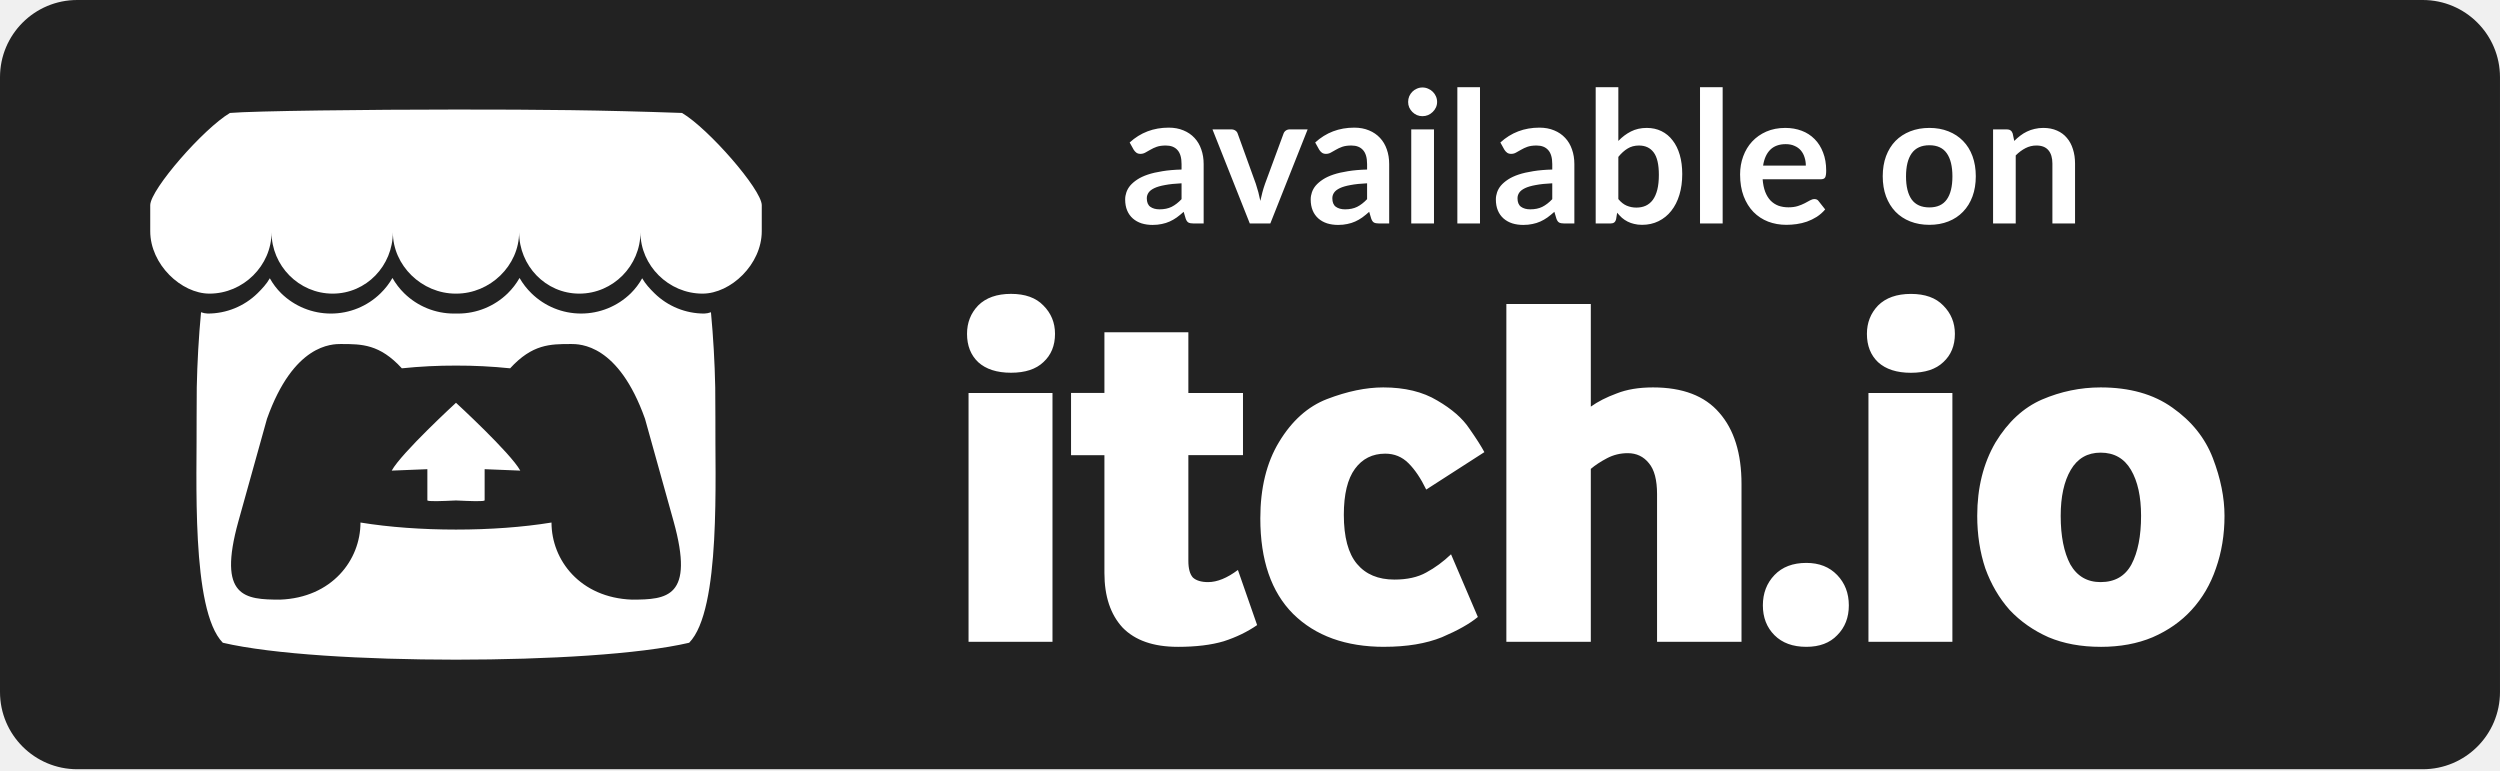
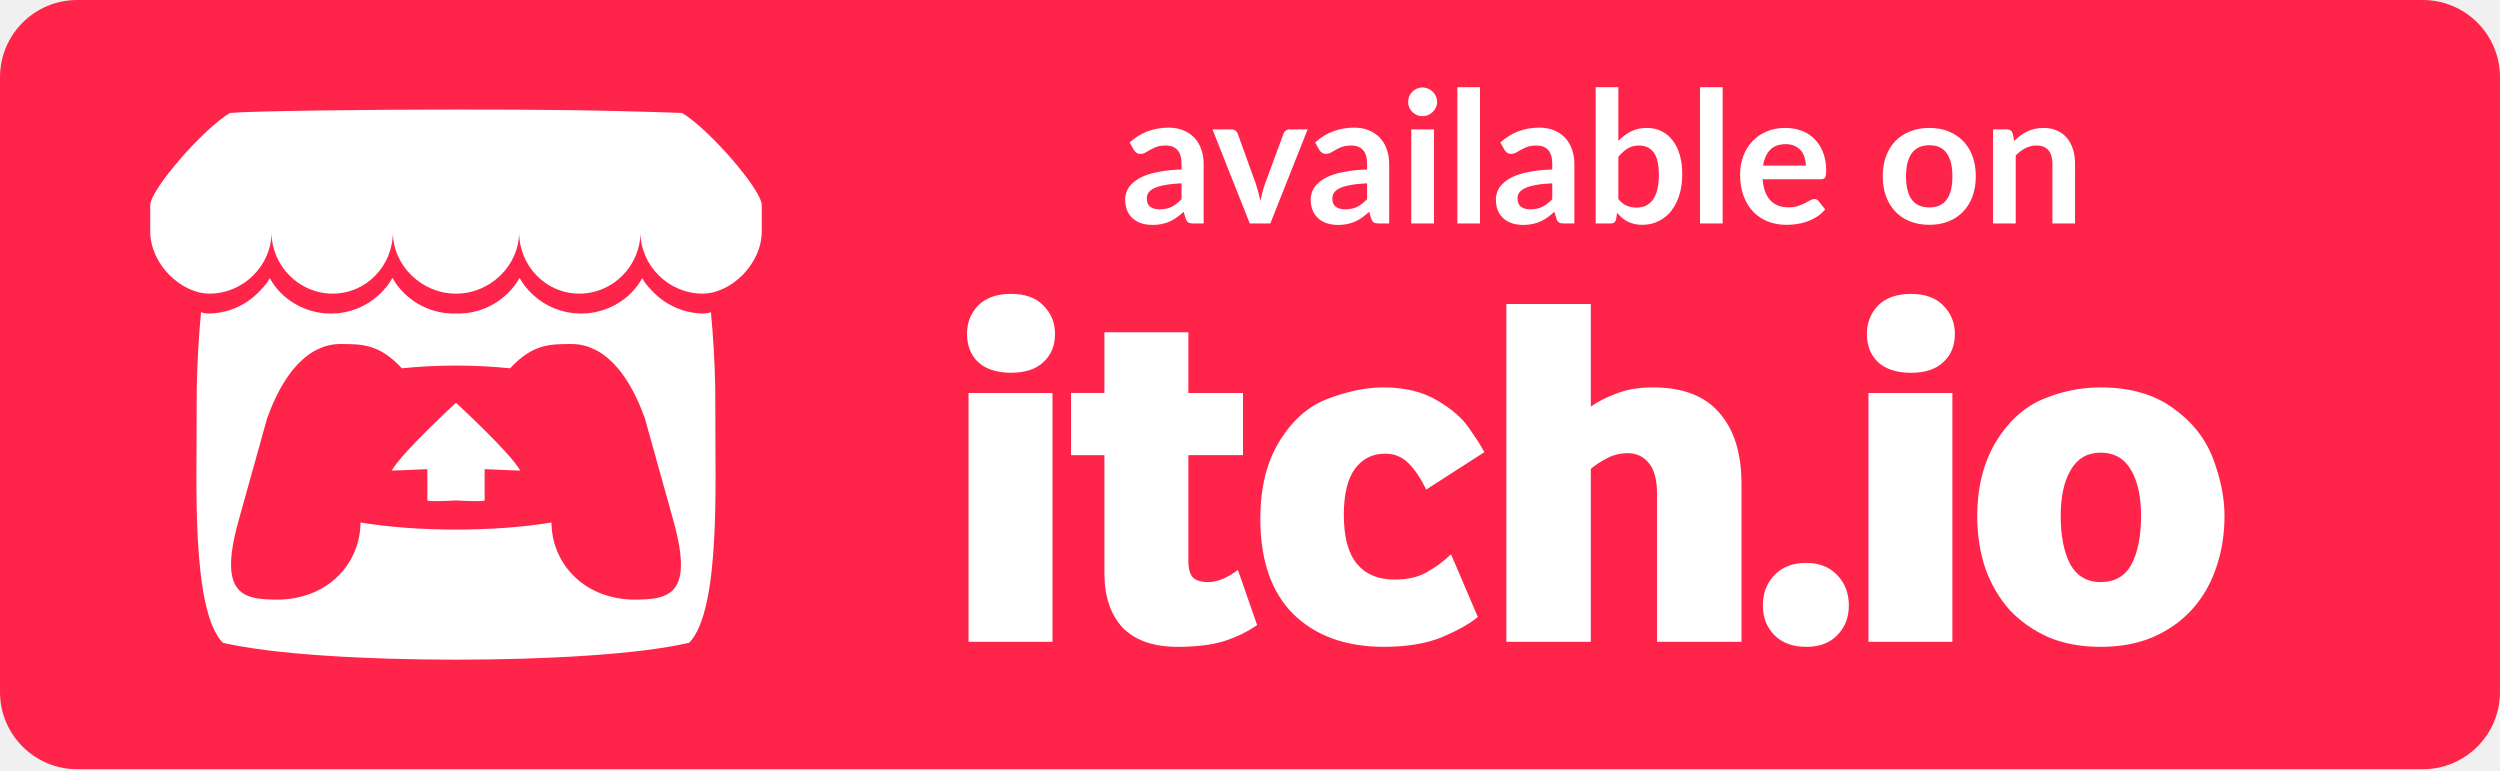
<svg xmlns="http://www.w3.org/2000/svg" width="740" height="228" fill="none">
-   <path d="M717.137 0H22.858C10.234 0 0 10.234 0 22.858v181.976c0 12.624 10.234 22.858 22.858 22.858h694.279c12.624 0 22.858-10.234 22.858-22.858V22.858C739.995 10.234 729.761 0 717.137 0z" fill="#222" />
-   <path d="M68.069 33.433c-7.9 4.687-23.452 22.556-23.6 27.243v7.76c0 9.834 9.192 18.477 17.537 18.477 10.02 0 18.369-8.307 18.369-18.164 0 9.857 8.065 18.164 18.088 18.164 10.02 0 17.825-8.307 17.825-18.164 0 9.857 8.575 18.164 18.595 18.164h.181c10.023 0 18.595-8.307 18.595-18.164 0 9.857 7.809 18.164 17.828 18.164 10.023 0 18.085-8.307 18.085-18.164 0 9.857 8.353 18.164 18.372 18.164 8.345 0 17.537-8.643 17.537-18.481v-7.756c-.147-4.687-15.704-22.556-23.599-27.243-24.54-.861-41.552-1.013-66.909-1.009-25.352 0-59.924.397-66.908 1.01h.004zm48.094 48.847a20.681 20.681 0 0 1-3.526 4.543 20.955 20.955 0 0 1-14.688 5.99 21.014 21.014 0 0 1-14.713-5.994 19.644 19.644 0 0 1-3.368-4.452l-.003.003c-.953 1.675-2.283 3.11-3.655 4.456a21.025 21.025 0 0 1-14.718 5.987 6.346 6.346 0 0 1-1.984-.39 304.61 304.61 0 0 0-1.266 22.255v.033l-.045 8.803c.15 17.601-1.743 57.048 7.759 66.742 14.729 3.432 41.828 4.997 69.014 5.008h.007c27.186-.011 54.289-1.576 69.014-5.008 9.505-9.694 7.608-49.141 7.763-66.746l-.046-8.799v-.037c-.15-7.43-.572-14.852-1.266-22.25a6.334 6.334 0 0 1-1.984.39 21.025 21.025 0 0 1-14.717-5.991c-1.372-1.346-2.703-2.778-3.655-4.453h-.004a19.634 19.634 0 0 1-3.367 4.445 21.011 21.011 0 0 1-14.714 5.994 20.958 20.958 0 0 1-14.687-5.99 20.681 20.681 0 0 1-3.526-4.543 20.658 20.658 0 0 1-3.493 4.543 21.014 21.014 0 0 1-14.717 5.994 15.857 15.857 0 0 1-.597-.015h-.008c-.196 0-.396.015-.597.015a21.014 21.014 0 0 1-14.717-5.994 20.643 20.643 0 0 1-3.496-4.54zm-15.114 19.54v.011h.011c5.983.011 11.301 0 17.888 7.189 5.324-.55 10.673-.819 16.025-.805a152.6 152.6 0 0 1 16.025.805c6.592-7.189 11.906-7.181 17.893-7.189h.011v-.008c2.827 0 14.135 0 22.019 22.137l8.466 30.368c6.274 22.59-2.01 23.142-12.34 23.165-15.322-.571-23.803-11.698-23.803-22.825-8.481 1.391-18.376 2.087-28.271 2.087-9.894 0-19.789-.696-28.27-2.087 0 11.127-8.481 22.254-23.803 22.825-10.33-.023-18.61-.575-12.337-23.169l8.466-30.364c7.884-22.137 19.193-22.137 22.02-22.137v-.003zm33.924 17.4c-.015.019-16.131 14.816-19.026 20.081l10.553-.423v9.203c0 .431 4.233.253 8.473.056 4.241.197 8.478.375 8.478-.056v-9.203l10.552.423c-2.899-5.261-19.026-20.077-19.026-20.077l-.004-.004zm151.717 70.745v-73.643h24.846v73.643H286.69zm12.574-79.634c-4.192 0-7.436-1.047-9.732-3.141-2.195-2.096-3.292-4.89-3.292-8.383 0-3.293 1.097-6.087 3.292-8.383 2.296-2.292 5.538-3.439 9.729-3.439 4.192 0 7.386 1.147 9.581 3.44 2.295 2.292 3.443 5.087 3.443 8.382 0 3.493-1.147 6.287-3.44 8.383-2.197 2.094-5.39 3.141-9.581 3.141zm49.349 81.131c-7.186 0-12.626-1.896-16.32-5.688-3.59-3.891-5.385-9.279-5.385-16.165v-34.877h-9.88v-18.414h9.88v-17.96h24.846v17.964h16.169v18.406h-16.169v31.286c0 2.296.448 3.942 1.345 4.94.998.9 2.495 1.349 4.491 1.349 2.696 0 5.64-1.198 8.832-3.594l5.688 16.316c-2.892 1.998-6.185 3.595-9.879 4.789-3.692 1.101-8.231 1.652-13.618 1.652v-.004zm61.115 0c-11.377 0-20.358-3.243-26.944-9.729-6.486-6.485-9.729-15.915-9.729-28.289 0-8.983 1.846-16.517 5.537-22.602 3.792-6.289 8.534-10.531 14.226-12.725 5.987-2.296 11.526-3.443 16.619-3.443 6.384 0 11.724 1.297 16.017 3.893 4.291 2.494 7.434 5.238 9.43 8.231 2.099 2.994 3.596 5.338 4.49 7.034l-17.212 11.078c-1.592-3.294-3.338-5.889-5.238-7.786-1.895-1.895-4.188-2.842-6.879-2.842-3.794 0-6.788 1.496-8.98 4.49-2.195 2.993-3.292 7.534-3.292 13.621 0 6.586 1.298 11.427 3.893 14.521 2.59 3.094 6.282 4.641 11.074 4.641 3.795 0 6.938-.699 9.43-2.097 2.595-1.401 5.04-3.198 7.336-5.39l7.937 18.557c-2.396 1.993-5.94 3.99-10.632 5.991-4.689 1.892-10.377 2.838-17.064 2.838l-.019.008zm36.154-1.497v-99.99h24.998v30.387c2.094-1.497 4.639-2.794 7.635-3.893 2.993-1.197 6.585-1.795 10.775-1.795 8.781 0 15.317 2.494 19.608 7.483 4.392 4.994 6.588 12.031 6.588 21.112v46.704h-24.998v-43.714c0-4.188-.798-7.231-2.392-9.131-1.593-1.993-3.688-2.99-6.286-2.99-2.194 0-4.242.5-6.141 1.501-1.893.997-3.489 2.047-4.789 3.148v51.193h-24.998v-.015zm88.796 1.497c-3.991 0-7.135-1.147-9.43-3.44-2.293-2.295-3.439-5.239-3.439-8.832 0-3.593 1.146-6.587 3.439-8.98 2.295-2.394 5.439-3.591 9.43-3.591 3.792 0 6.836 1.197 9.131 3.591 2.298 2.393 3.447 5.387 3.447 8.98 0 3.593-1.146 6.536-3.439 8.829-2.192 2.295-5.236 3.443-9.132 3.443h-.007zm18.383-1.497v-73.643h24.847v73.643h-24.847zm12.567-79.619c-4.19 0-7.433-1.048-9.728-3.144-2.195-2.094-3.292-4.887-3.292-8.38 0-3.293 1.096-6.087 3.288-8.382 2.298-2.296 5.542-3.444 9.732-3.444 4.193 0 7.387 1.147 9.581 3.44 2.293 2.298 3.439 5.093 3.439 8.386 0 3.493-1.146 6.286-3.439 8.38-2.194 2.096-5.388 3.144-9.581 3.144zm56.156 81.116c-5.788 0-10.928-.948-15.42-2.842-4.49-1.996-8.332-4.691-11.524-8.085-3.092-3.492-5.485-7.583-7.181-12.272-1.6-4.79-2.4-9.98-2.4-15.571 0-8.28 1.796-15.514 5.389-21.702 3.694-6.088 8.285-10.328 13.773-12.722 5.588-2.396 11.376-3.594 17.363-3.594 8.579 0 15.662 1.995 21.248 5.986 5.687 3.992 9.681 8.981 11.981 14.967 2.293 5.99 3.44 11.679 3.44 17.068 0 5.587-.85 10.776-2.548 15.568-1.595 4.687-3.991 8.777-7.188 12.272-3.095 3.394-6.937 6.09-11.528 8.088-4.49 1.898-9.63 2.846-15.42 2.846l.015-.007zm0-19.162c4.19 0 7.234-1.745 9.131-5.235 1.895-3.593 2.842-8.383 2.842-14.37 0-5.689-.997-10.229-2.993-13.621-1.993-3.394-4.986-5.091-8.98-5.091-3.893 0-6.836 1.697-8.829 5.091-1.993 3.392-2.99 7.932-2.99 13.621 0 5.987.949 10.776 2.846 14.366 2.001 3.495 4.994 5.242 8.98 5.242l-.007-.003zM349.74 54.256c-1.936.09-3.564.262-4.885.516-1.321.235-2.379.542-3.176.922-.796.38-1.366.824-1.709 1.33a2.887 2.887 0 0 0-.516 1.656c0 1.176.344 2.017 1.031 2.524.706.507 1.62.76 2.741.76 1.376 0 2.561-.244 3.556-.733 1.013-.507 1.999-1.267 2.958-2.28v-4.695zm-15.361-12.078c3.202-2.93 7.056-4.396 11.562-4.396 1.628 0 3.085.271 4.369.814 1.285.525 2.37 1.266 3.257 2.225.887.941 1.556 2.072 2.008 3.393.471 1.32.706 2.768.706 4.342v17.588h-3.04c-.633 0-1.121-.091-1.465-.272-.344-.199-.615-.588-.814-1.167l-.598-2.008a26.415 26.415 0 0 1-2.062 1.682c-.67.47-1.366.869-2.09 1.194-.724.326-1.502.57-2.334.733-.814.181-1.719.272-2.714.272-1.176 0-2.262-.154-3.257-.462-.995-.325-1.855-.805-2.578-1.438a6.395 6.395 0 0 1-1.683-2.361c-.398-.941-.597-2.036-.597-3.284 0-.706.117-1.403.353-2.09a6.24 6.24 0 0 1 1.139-2.009c.543-.633 1.24-1.23 2.09-1.79.851-.562 1.891-1.05 3.121-1.466 1.249-.417 2.696-.751 4.343-1.005 1.646-.271 3.528-.434 5.645-.488v-1.629c0-1.863-.398-3.238-1.194-4.125-.796-.905-1.945-1.357-3.447-1.357-1.085 0-1.99.127-2.714.38a10.59 10.59 0 0 0-1.873.868c-.542.308-1.04.588-1.492.842a2.86 2.86 0 0 1-1.466.38c-.47 0-.868-.118-1.194-.353a3.234 3.234 0 0 1-.787-.869l-1.194-2.144zm52.685-3.88l-11.047 27.846h-6.079l-11.046-27.847h5.536c.507 0 .923.118 1.249.353.344.235.57.534.678.896l5.374 14.873a39.616 39.616 0 0 1 1.33 5.048c.181-.832.38-1.665.597-2.497.217-.832.48-1.683.787-2.551l5.483-14.873a1.83 1.83 0 0 1 .678-.896c.326-.235.715-.353 1.167-.353h5.293zm17.593 15.958c-1.936.09-3.564.262-4.885.516-1.321.235-2.379.542-3.175.922-.796.38-1.366.824-1.71 1.33a2.887 2.887 0 0 0-.516 1.656c0 1.176.344 2.017 1.032 2.524.705.507 1.619.76 2.741.76 1.375 0 2.56-.244 3.555-.733 1.013-.507 1.999-1.267 2.958-2.28v-4.695zm-15.361-12.078c3.202-2.93 7.056-4.396 11.562-4.396 1.628 0 3.085.271 4.369.814 1.285.525 2.371 1.266 3.257 2.225.887.941 1.556 2.072 2.009 3.393.47 1.32.705 2.768.705 4.342v17.588h-3.039c-.634 0-1.122-.091-1.466-.272-.344-.199-.615-.588-.814-1.167l-.597-2.008a26.61 26.61 0 0 1-2.063 1.682 12.65 12.65 0 0 1-2.09 1.194c-.724.326-1.502.57-2.334.733-.814.181-1.719.272-2.714.272-1.176 0-2.262-.154-3.257-.462-.995-.325-1.854-.805-2.578-1.438a6.395 6.395 0 0 1-1.683-2.361c-.398-.941-.597-2.036-.597-3.284 0-.706.118-1.403.353-2.09a6.225 6.225 0 0 1 1.14-2.009c.543-.633 1.239-1.23 2.09-1.79.85-.562 1.89-1.05 3.121-1.466 1.248-.417 2.696-.751 4.342-1.005 1.647-.271 3.528-.434 5.645-.488v-1.629c0-1.863-.398-3.238-1.194-4.125-.796-.905-1.945-1.357-3.447-1.357-1.085 0-1.99.127-2.714.38-.705.253-1.33.543-1.872.868-.543.308-1.041.588-1.493.842-.434.253-.923.38-1.466.38-.47 0-.868-.118-1.194-.353a3.234 3.234 0 0 1-.787-.869l-1.194-2.144zm35.164-3.88v27.846h-6.731V38.297h6.731zm.923-8.116c0 .58-.118 1.122-.353 1.629-.235.506-.552.95-.95 1.33a4.49 4.49 0 0 1-1.357.922 4.358 4.358 0 0 1-1.683.326 4.28 4.28 0 0 1-1.655-.326 4.602 4.602 0 0 1-1.33-.922 4.602 4.602 0 0 1-.923-1.33 4.092 4.092 0 0 1-.326-1.629c0-.597.109-1.158.326-1.682a4.51 4.51 0 0 1 .923-1.358c.38-.38.823-.678 1.33-.895a3.996 3.996 0 0 1 1.655-.353c.597 0 1.158.118 1.683.353a4.12 4.12 0 0 1 1.357.895c.398.38.715.833.95 1.358a4.07 4.07 0 0 1 .353 1.682zm12.696-4.37v40.331h-6.703v-40.33h6.703zm21.39 28.444c-1.936.09-3.565.262-4.886.516-1.32.235-2.379.542-3.175.922-.796.38-1.366.824-1.71 1.33a2.887 2.887 0 0 0-.516 1.656c0 1.176.344 2.017 1.032 2.524.705.507 1.619.76 2.741.76 1.375 0 2.56-.244 3.555-.733 1.014-.507 2-1.267 2.959-2.28v-4.695zm-15.362-12.078c3.203-2.93 7.057-4.396 11.562-4.396 1.628 0 3.085.271 4.37.814 1.284.525 2.37 1.266 3.256 2.225.887.941 1.557 2.072 2.009 3.393.47 1.32.706 2.768.706 4.342v17.588h-3.04c-.633 0-1.122-.091-1.466-.272-.344-.199-.615-.588-.814-1.167l-.597-2.008a26.422 26.422 0 0 1-2.063 1.682 12.65 12.65 0 0 1-2.09 1.194c-.723.326-1.501.57-2.334.733-.814.181-1.719.272-2.714.272-1.176 0-2.261-.154-3.257-.462-.995-.325-1.854-.805-2.578-1.438a6.395 6.395 0 0 1-1.683-2.361c-.398-.941-.597-2.036-.597-3.284 0-.706.118-1.403.353-2.09a6.225 6.225 0 0 1 1.14-2.009c.543-.633 1.239-1.23 2.09-1.79.85-.562 1.891-1.05 3.121-1.466 1.248-.417 2.696-.751 4.342-1.005 1.647-.271 3.529-.434 5.646-.488v-1.629c0-1.863-.398-3.238-1.195-4.125-.796-.905-1.945-1.357-3.446-1.357-1.086 0-1.991.127-2.714.38a10.59 10.59 0 0 0-1.873.868c-.543.308-1.041.588-1.493.842-.434.253-.923.38-1.465.38-.471 0-.869-.118-1.195-.353a3.25 3.25 0 0 1-.787-.869l-1.194-2.144zm34.92 16.746c.76.923 1.583 1.574 2.47 1.954a7.28 7.28 0 0 0 2.849.57c1.032 0 1.955-.18 2.769-.543.832-.38 1.538-.959 2.117-1.737.579-.796 1.022-1.8 1.33-3.012.307-1.23.461-2.696.461-4.397 0-3.058-.507-5.265-1.52-6.622-1.013-1.375-2.47-2.063-4.37-2.063-1.284 0-2.406.299-3.365.896-.959.579-1.873 1.402-2.741 2.47v12.484zm0-17.207c1.122-1.176 2.361-2.108 3.718-2.795 1.375-.706 2.94-1.059 4.695-1.059 1.611 0 3.058.317 4.343.95a9.109 9.109 0 0 1 3.311 2.741c.923 1.176 1.628 2.606 2.117 4.288.489 1.683.733 3.574.733 5.673 0 2.261-.281 4.315-.842 6.16-.56 1.846-1.366 3.43-2.415 4.75a10.86 10.86 0 0 1-3.745 3.04c-1.466.724-3.094 1.086-4.886 1.086-.868 0-1.655-.09-2.361-.272a8.335 8.335 0 0 1-3.61-1.818 16 16 0 0 1-1.411-1.493l-.299 1.873c-.108.47-.298.805-.569 1.004-.254.199-.607.299-1.059.299h-4.424V25.813h6.704v15.904zm30.879-15.904v40.33h-6.703v-40.33h6.703zm24.619 23.205c0-.869-.126-1.683-.379-2.443a5.672 5.672 0 0 0-1.086-2.035c-.489-.58-1.113-1.032-1.873-1.357-.742-.344-1.61-.516-2.605-.516-1.936 0-3.465.552-4.587 1.655-1.104 1.104-1.809 2.67-2.117 4.696h12.647zm-12.783 4.044c.109 1.43.362 2.669.76 3.718.398 1.031.923 1.89 1.574 2.578a6.425 6.425 0 0 0 2.307 1.52c.905.326 1.9.489 2.986.489 1.085 0 2.017-.127 2.795-.38a12.492 12.492 0 0 0 2.063-.842 34.088 34.088 0 0 0 1.547-.84c.452-.254.887-.38 1.303-.38.561 0 .977.207 1.248.623l1.927 2.443a11.47 11.47 0 0 1-2.497 2.198 14.856 14.856 0 0 1-2.904 1.412c-.995.344-2.017.588-3.067.733a21.665 21.665 0 0 1-3.012.217c-1.936 0-3.737-.317-5.401-.95a12.337 12.337 0 0 1-4.343-2.85c-1.23-1.267-2.198-2.823-2.904-4.668-.705-1.864-1.058-4.017-1.058-6.46 0-1.9.307-3.682.922-5.346.616-1.683 1.493-3.14 2.633-4.37 1.158-1.248 2.56-2.235 4.207-2.958 1.665-.724 3.537-1.086 5.618-1.086 1.755 0 3.374.28 4.858.841a10.51 10.51 0 0 1 3.827 2.47c1.068 1.068 1.9 2.389 2.497 3.963.615 1.556.923 3.338.923 5.346 0 1.014-.109 1.701-.326 2.063-.217.344-.633.516-1.248.516h-17.235zm49.36-15.199c2.063 0 3.936.335 5.619 1.004 1.7.67 3.148 1.62 4.342 2.85 1.212 1.23 2.144 2.732 2.796 4.505.651 1.773.977 3.755.977 5.944 0 2.208-.326 4.198-.977 5.971-.652 1.773-1.584 3.284-2.796 4.532-1.194 1.249-2.642 2.208-4.342 2.877-1.683.67-3.556 1.005-5.619 1.005-2.08 0-3.971-.335-5.672-1.005-1.701-.67-3.157-1.628-4.37-2.877-1.194-1.248-2.126-2.759-2.795-4.532-.651-1.773-.977-3.764-.977-5.97 0-2.19.326-4.172.977-5.945.669-1.773 1.601-3.275 2.795-4.505 1.213-1.23 2.669-2.18 4.37-2.85 1.701-.67 3.592-1.004 5.672-1.004zm0 23.53c2.316 0 4.026-.777 5.13-2.333 1.122-1.556 1.683-3.836 1.683-6.84 0-3.003-.561-5.292-1.683-6.866-1.104-1.574-2.814-2.361-5.13-2.361-2.352 0-4.098.796-5.238 2.388-1.121 1.574-1.682 3.854-1.682 6.84 0 2.985.561 5.265 1.682 6.839 1.14 1.556 2.886 2.334 5.238 2.334zm25.117-19.676a17.622 17.622 0 0 1 1.765-1.547 10.806 10.806 0 0 1 1.981-1.221 10.36 10.36 0 0 1 2.252-.787 10.69 10.69 0 0 1 2.606-.299c1.52 0 2.868.262 4.044.787 1.176.507 2.153 1.23 2.931 2.171.796.923 1.393 2.036 1.791 3.339.417 1.284.625 2.705.625 4.26v17.724h-6.704V48.42c0-1.701-.389-3.013-1.167-3.936-.778-.94-1.963-1.411-3.556-1.411a6.977 6.977 0 0 0-3.256.787c-1.014.525-1.973 1.24-2.877 2.144v20.139h-6.704V38.297h4.098c.869 0 1.439.407 1.71 1.222l.461 2.198z" fill="#fff" />
+   <path d="M717.137 0H22.858C10.234 0 0 10.234 0 22.858v181.976c0 12.624 10.234 22.858 22.858 22.858h694.279c12.624 0 22.858-10.234 22.858-22.858V22.858C739.995 10.234 729.761 0 717.137 0z" fill="#FF2449" />
+   <path d="M68.069 33.434c-7.9 4.686-23.452 22.556-23.6 27.242v7.76c0 9.834 9.192 18.477 17.537 18.477 10.02 0 18.369-8.307 18.369-18.164 0 9.857 8.065 18.164 18.088 18.164 10.02 0 17.825-8.307 17.825-18.164 0 9.857 8.575 18.164 18.595 18.164h.181c10.023 0 18.595-8.307 18.595-18.164 0 9.857 7.809 18.164 17.828 18.164 10.023 0 18.085-8.307 18.085-18.164 0 9.857 8.353 18.164 18.372 18.164 8.345 0 17.537-8.643 17.537-18.481v-7.756c-.147-4.687-15.704-22.556-23.599-27.242-24.54-.862-41.552-1.013-66.909-1.01-25.352 0-59.924.397-66.908 1.01h.004zm48.094 48.846a20.68 20.68 0 0 1-3.526 4.543 20.955 20.955 0 0 1-14.688 5.99 21.014 21.014 0 0 1-14.713-5.994 19.645 19.645 0 0 1-3.368-4.452l-.003.003c-.953 1.675-2.283 3.111-3.655 4.456a21.025 21.025 0 0 1-14.718 5.987 6.352 6.352 0 0 1-1.984-.39 304.608 304.608 0 0 0-1.266 22.255v.034l-.045 8.802c.15 17.601-1.743 57.048 7.759 66.742 14.729 3.432 41.828 4.997 69.014 5.008h.007c27.186-.011 54.289-1.576 69.014-5.008 9.505-9.694 7.608-49.141 7.763-66.746l-.046-8.798v-.038c-.15-7.43-.572-14.851-1.266-22.25a6.337 6.337 0 0 1-1.984.39 21.025 21.025 0 0 1-14.717-5.991c-1.372-1.346-2.703-2.778-3.655-4.453h-.004a19.637 19.637 0 0 1-3.367 4.445 21.012 21.012 0 0 1-14.714 5.994 20.958 20.958 0 0 1-14.687-5.99 20.681 20.681 0 0 1-3.526-4.543 20.658 20.658 0 0 1-3.493 4.543 21.014 21.014 0 0 1-14.717 5.994 15.857 15.857 0 0 1-.597-.015h-.008c-.196 0-.396.015-.597.015a21.014 21.014 0 0 1-14.717-5.994 20.645 20.645 0 0 1-3.496-4.54zm-15.114 19.54v.011h.011c5.983.011 11.301 0 17.888 7.189 5.324-.55 10.673-.818 16.025-.805a152.6 152.6 0 0 1 16.025.805c6.592-7.189 11.906-7.181 17.893-7.189h.011v-.007c2.827 0 14.135-.001 22.019 22.136l8.466 30.368c6.274 22.59-2.01 23.142-12.34 23.165-15.322-.571-23.803-11.698-23.803-22.825-8.481 1.391-18.376 2.087-28.271 2.087-9.894 0-19.789-.696-28.27-2.087 0 11.127-8.481 22.254-23.803 22.825-10.33-.023-18.61-.575-12.337-23.169l8.466-30.364c7.884-22.137 19.193-22.136 22.02-22.136v-.004zm33.924 17.401c-.015.018-16.131 14.815-19.026 20.08l10.553-.423v9.203c0 .431 4.233.253 8.473.056 4.241.197 8.478.375 8.478-.056v-9.203l10.552.423c-2.899-5.261-19.026-20.077-19.026-20.077l-.004-.003zM286.69 189.965v-73.643h24.846v73.643H286.69zm12.574-79.634c-4.192 0-7.436-1.047-9.732-3.141-2.195-2.096-3.292-4.89-3.292-8.383 0-3.293 1.097-6.087 3.292-8.383 2.296-2.292 5.538-3.439 9.729-3.439 4.192 0 7.386 1.147 9.581 3.44 2.295 2.292 3.443 5.087 3.443 8.382 0 3.493-1.147 6.287-3.44 8.383-2.197 2.094-5.39 3.141-9.581 3.141zm49.349 81.131c-7.186 0-12.626-1.896-16.32-5.688-3.59-3.891-5.385-9.279-5.385-16.165v-34.877h-9.88v-18.414h9.88v-17.96h24.846v17.964h16.169v18.406h-16.169v31.286c0 2.296.448 3.942 1.345 4.94.998.9 2.495 1.349 4.491 1.349 2.696 0 5.64-1.198 8.832-3.594l5.688 16.316c-2.892 1.998-6.185 3.595-9.879 4.789-3.692 1.101-8.231 1.652-13.618 1.652v-.004zm61.115 0c-11.377 0-20.358-3.243-26.944-9.729-6.486-6.485-9.729-15.915-9.729-28.289 0-8.983 1.846-16.517 5.537-22.602 3.792-6.289 8.534-10.531 14.226-12.725 5.987-2.296 11.526-3.443 16.619-3.443 6.384 0 11.724 1.297 16.017 3.893 4.291 2.494 7.434 5.238 9.43 8.231 2.099 2.994 3.596 5.338 4.49 7.034l-17.212 11.078c-1.592-3.294-3.338-5.889-5.238-7.786-1.895-1.895-4.188-2.842-6.879-2.842-3.794 0-6.788 1.496-8.98 4.49-2.195 2.993-3.292 7.534-3.292 13.621 0 6.586 1.298 11.427 3.893 14.521 2.59 3.094 6.282 4.641 11.074 4.641 3.795 0 6.938-.699 9.43-2.097 2.595-1.401 5.04-3.198 7.336-5.39l7.937 18.557c-2.396 1.993-5.94 3.99-10.632 5.991-4.689 1.892-10.377 2.838-17.064 2.838l-.019.008zm36.154-1.497v-99.99h24.998v30.387c2.094-1.497 4.639-2.794 7.635-3.893 2.993-1.197 6.585-1.795 10.775-1.795 8.781 0 15.317 2.494 19.608 7.483 4.392 4.994 6.588 12.031 6.588 21.112v46.704h-24.998v-43.714c0-4.188-.798-7.231-2.392-9.131-1.593-1.993-3.688-2.99-6.286-2.99-2.194 0-4.242.5-6.141 1.501-1.893.997-3.489 2.047-4.789 3.148v51.193h-24.998v-.015zm88.796 1.497c-3.991 0-7.135-1.147-9.43-3.44-2.293-2.295-3.439-5.239-3.439-8.832 0-3.593 1.146-6.587 3.439-8.98 2.295-2.394 5.439-3.591 9.43-3.591 3.792 0 6.836 1.197 9.131 3.591 2.298 2.393 3.447 5.387 3.447 8.98 0 3.593-1.146 6.536-3.439 8.829-2.192 2.295-5.236 3.443-9.132 3.443h-.007zm18.383-1.497v-73.643h24.847v73.643h-24.847zm12.567-79.619c-4.19 0-7.433-1.048-9.728-3.144-2.195-2.094-3.292-4.887-3.292-8.38 0-3.293 1.096-6.087 3.288-8.382 2.298-2.296 5.542-3.444 9.732-3.444 4.193 0 7.387 1.147 9.581 3.44 2.293 2.298 3.439 5.093 3.439 8.386 0 3.493-1.146 6.286-3.439 8.38-2.194 2.096-5.388 3.144-9.581 3.144zm56.156 81.116c-5.788 0-10.928-.948-15.42-2.842-4.49-1.996-8.332-4.691-11.524-8.085-3.092-3.492-5.485-7.583-7.181-12.272-1.6-4.79-2.4-9.98-2.4-15.571 0-8.28 1.796-15.514 5.389-21.702 3.694-6.088 8.285-10.328 13.773-12.722 5.588-2.396 11.376-3.594 17.363-3.594 8.579 0 15.662 1.995 21.248 5.986 5.687 3.992 9.681 8.981 11.981 14.967 2.293 5.99 3.44 11.679 3.44 17.068 0 5.587-.85 10.776-2.548 15.568-1.595 4.687-3.991 8.777-7.188 12.272-3.095 3.394-6.937 6.09-11.528 8.088-4.49 1.898-9.63 2.846-15.42 2.846l.015-.007zm0-19.162c4.19 0 7.234-1.745 9.131-5.235 1.895-3.593 2.842-8.383 2.842-14.37 0-5.689-.997-10.229-2.993-13.621-1.993-3.394-4.986-5.091-8.98-5.091-3.893 0-6.836 1.697-8.829 5.091-1.993 3.392-2.99 7.932-2.99 13.621 0 5.987.949 10.776 2.846 14.366 2.001 3.495 4.994 5.242 8.98 5.242l-.007-.003zM349.74 54.256c-1.936.09-3.564.262-4.885.516-1.321.235-2.379.543-3.176.922-.796.38-1.366.824-1.709 1.33a2.887 2.887 0 0 0-.516 1.656c0 1.176.344 2.017 1.031 2.524.706.507 1.62.76 2.741.76 1.376 0 2.561-.244 3.556-.733 1.013-.507 1.999-1.266 2.958-2.28v-4.695zm-15.361-12.078c3.202-2.93 7.056-4.396 11.562-4.396 1.628 0 3.085.271 4.369.814 1.285.525 2.37 1.266 3.257 2.225.887.941 1.556 2.072 2.008 3.393.471 1.32.706 2.768.706 4.343v17.587h-3.04c-.633 0-1.121-.09-1.465-.272-.344-.199-.615-.588-.814-1.167l-.598-2.008a26.39 26.39 0 0 1-2.062 1.682c-.67.47-1.366.869-2.09 1.195-.724.325-1.502.57-2.334.732-.814.181-1.719.272-2.714.272-1.176 0-2.262-.154-3.257-.462-.995-.325-1.855-.805-2.578-1.438a6.394 6.394 0 0 1-1.683-2.361c-.398-.941-.597-2.036-.597-3.284 0-.706.117-1.403.353-2.09a6.24 6.24 0 0 1 1.139-2.008c.543-.634 1.24-1.23 2.09-1.792.851-.56 1.891-1.05 3.121-1.465 1.249-.416 2.696-.751 4.343-1.005 1.646-.271 3.528-.434 5.645-.488v-1.629c0-1.863-.398-3.238-1.194-4.125-.796-.905-1.945-1.357-3.447-1.357-1.085 0-1.99.127-2.714.38-.706.253-1.33.543-1.873.868-.542.308-1.04.589-1.492.842-.435.253-.923.38-1.466.38-.47 0-.868-.118-1.194-.353a3.234 3.234 0 0 1-.787-.869l-1.194-2.144zm52.685-3.88l-11.047 27.846h-6.079l-11.046-27.847h5.536c.507 0 .923.118 1.249.353.344.235.57.534.678.896l5.374 14.873a39.616 39.616 0 0 1 1.33 5.048 62.8 62.8 0 0 1 .597-2.497c.217-.832.48-1.683.787-2.551l5.483-14.873c.126-.362.352-.66.678-.896.326-.235.715-.353 1.167-.353h5.293zm17.593 15.958c-1.936.09-3.564.262-4.885.516-1.321.235-2.379.543-3.175.922-.796.38-1.366.824-1.71 1.33a2.887 2.887 0 0 0-.516 1.656c0 1.176.344 2.017 1.032 2.524.705.507 1.619.76 2.741.76 1.375 0 2.56-.244 3.555-.733 1.013-.507 1.999-1.266 2.958-2.28v-4.695zm-15.361-12.078c3.202-2.93 7.056-4.396 11.562-4.396 1.628 0 3.085.271 4.369.814 1.285.525 2.371 1.266 3.257 2.225.887.941 1.556 2.072 2.009 3.393.47 1.32.705 2.768.705 4.343v17.587h-3.039c-.634 0-1.122-.09-1.466-.272-.344-.199-.615-.588-.814-1.167l-.597-2.008a26.584 26.584 0 0 1-2.063 1.682 12.65 12.65 0 0 1-2.09 1.195c-.724.325-1.502.57-2.334.732-.814.181-1.719.272-2.714.272-1.176 0-2.262-.154-3.257-.462-.995-.325-1.854-.805-2.578-1.438a6.394 6.394 0 0 1-1.683-2.361c-.398-.941-.597-2.036-.597-3.284 0-.706.118-1.403.353-2.09a6.224 6.224 0 0 1 1.14-2.008c.543-.634 1.239-1.23 2.09-1.792.85-.56 1.89-1.05 3.121-1.465 1.248-.416 2.696-.751 4.342-1.005 1.647-.271 3.528-.434 5.645-.488v-1.629c0-1.863-.398-3.238-1.194-4.125-.796-.905-1.945-1.357-3.447-1.357-1.085 0-1.99.127-2.714.38-.705.253-1.33.543-1.872.868-.543.308-1.041.589-1.493.842-.434.253-.923.38-1.466.38-.47 0-.868-.118-1.194-.353a3.234 3.234 0 0 1-.787-.869l-1.194-2.144zm35.164-3.88v27.846h-6.731V38.297h6.731zm.923-8.116c0 .58-.118 1.122-.353 1.629-.235.506-.552.95-.95 1.33-.38.38-.832.687-1.357.922a4.36 4.36 0 0 1-1.683.326 4.283 4.283 0 0 1-1.655-.326 4.6 4.6 0 0 1-1.33-.922 4.599 4.599 0 0 1-.923-1.33 4.092 4.092 0 0 1-.326-1.629c0-.597.109-1.158.326-1.682.235-.525.543-.977.923-1.357s.823-.679 1.33-.896a3.998 3.998 0 0 1 1.655-.353 4.07 4.07 0 0 1 1.683.353c.525.217.977.516 1.357.896.398.38.715.832.95 1.357a4.07 4.07 0 0 1 .353 1.682zm12.696-4.37v40.332h-6.703V25.813h6.703zm21.39 28.444c-1.936.09-3.565.262-4.886.516-1.32.235-2.379.543-3.175.922-.796.38-1.366.824-1.71 1.33a2.887 2.887 0 0 0-.516 1.656c0 1.176.344 2.017 1.032 2.524.705.507 1.619.76 2.741.76 1.375 0 2.56-.244 3.555-.733 1.014-.507 2-1.266 2.959-2.28v-4.695zm-15.362-12.078c3.203-2.93 7.057-4.396 11.562-4.396 1.628 0 3.085.271 4.37.814 1.284.525 2.37 1.266 3.256 2.225.887.941 1.557 2.072 2.009 3.393.47 1.32.706 2.768.706 4.343v17.587h-3.04c-.633 0-1.122-.09-1.466-.272-.344-.199-.615-.588-.814-1.167l-.597-2.008a26.397 26.397 0 0 1-2.063 1.682 12.65 12.65 0 0 1-2.09 1.195c-.723.325-1.501.57-2.334.732-.814.181-1.719.272-2.714.272-1.176 0-2.261-.154-3.257-.462-.995-.325-1.854-.805-2.578-1.438a6.394 6.394 0 0 1-1.683-2.361c-.398-.941-.597-2.036-.597-3.284 0-.706.118-1.403.353-2.09a6.224 6.224 0 0 1 1.14-2.008c.543-.634 1.239-1.23 2.09-1.792.85-.56 1.891-1.05 3.121-1.465 1.248-.416 2.696-.751 4.342-1.005 1.647-.271 3.529-.434 5.646-.488v-1.629c0-1.863-.398-3.238-1.195-4.125-.796-.905-1.945-1.357-3.446-1.357-1.086 0-1.991.127-2.714.38-.706.253-1.33.543-1.873.868-.543.308-1.041.589-1.493.842-.434.253-.923.38-1.465.38-.471 0-.869-.118-1.195-.353a3.25 3.25 0 0 1-.787-.869l-1.194-2.144zm34.92 16.746c.76.923 1.583 1.574 2.47 1.954a7.28 7.28 0 0 0 2.849.57c1.032 0 1.955-.18 2.769-.543.832-.38 1.538-.959 2.117-1.737.579-.796 1.022-1.8 1.33-3.012.307-1.23.461-2.696.461-4.397 0-3.058-.507-5.265-1.52-6.622-1.013-1.375-2.47-2.063-4.37-2.063-1.284 0-2.406.299-3.365.896-.959.579-1.873 1.402-2.741 2.47v12.484zm0-17.207c1.122-1.176 2.361-2.108 3.718-2.795 1.375-.706 2.94-1.059 4.695-1.059 1.611 0 3.058.317 4.343.95a9.108 9.108 0 0 1 3.311 2.741c.923 1.176 1.628 2.606 2.117 4.288.489 1.683.733 3.574.733 5.673 0 2.261-.281 4.315-.842 6.16-.56 1.846-1.366 3.43-2.415 4.75a10.86 10.86 0 0 1-3.745 3.04c-1.466.724-3.094 1.086-4.886 1.086-.868 0-1.655-.09-2.361-.272a8.34 8.34 0 0 1-3.61-1.818c-.488-.453-.959-.95-1.411-1.493l-.299 1.873c-.108.47-.298.805-.569 1.004-.254.199-.607.299-1.059.299h-4.424V25.813h6.704v15.904zm30.879-15.904v40.33h-6.703v-40.33h6.703zm24.619 23.205c0-.869-.126-1.683-.379-2.443a5.672 5.672 0 0 0-1.086-2.035c-.489-.58-1.113-1.032-1.873-1.357-.742-.344-1.61-.516-2.605-.516-1.936 0-3.465.552-4.587 1.655-1.104 1.104-1.809 2.67-2.117 4.696h12.647zm-12.783 4.044c.109 1.43.362 2.669.76 3.718.398 1.031.923 1.89 1.574 2.578a6.424 6.424 0 0 0 2.307 1.52c.905.326 1.9.489 2.986.489 1.085 0 2.017-.127 2.795-.38a12.493 12.493 0 0 0 2.063-.842 34.08 34.08 0 0 0 1.547-.84c.452-.254.887-.38 1.303-.38.561 0 .977.207 1.248.623l1.927 2.443a11.47 11.47 0 0 1-2.497 2.198 14.85 14.85 0 0 1-2.904 1.412c-.995.344-2.017.588-3.067.733a21.65 21.65 0 0 1-3.012.217c-1.936 0-3.737-.317-5.401-.95a12.336 12.336 0 0 1-4.343-2.85c-1.23-1.267-2.198-2.823-2.904-4.668-.705-1.864-1.058-4.017-1.058-6.46 0-1.9.307-3.682.922-5.346.616-1.683 1.493-3.14 2.633-4.37 1.158-1.248 2.56-2.234 4.207-2.958 1.665-.724 3.537-1.086 5.618-1.086 1.755 0 3.374.28 4.858.841a10.5 10.5 0 0 1 3.827 2.47c1.068 1.068 1.9 2.389 2.497 3.963.615 1.556.923 3.338.923 5.346 0 1.014-.109 1.701-.326 2.063-.217.344-.633.516-1.248.516h-17.235zm49.36-15.199c2.063 0 3.936.335 5.619 1.004 1.7.67 3.148 1.62 4.342 2.85 1.212 1.23 2.144 2.732 2.796 4.505.651 1.774.977 3.755.977 5.944 0 2.208-.326 4.198-.977 5.971-.652 1.773-1.584 3.284-2.796 4.533-1.194 1.248-2.642 2.207-4.342 2.876-1.683.67-3.556 1.005-5.619 1.005-2.08 0-3.971-.335-5.672-1.005-1.701-.669-3.157-1.628-4.37-2.876-1.194-1.249-2.126-2.76-2.795-4.533-.651-1.773-.977-3.763-.977-5.97 0-2.19.326-4.171.977-5.945.669-1.773 1.601-3.275 2.795-4.505 1.213-1.23 2.669-2.18 4.37-2.85 1.701-.67 3.592-1.004 5.672-1.004zm0 23.531c2.316 0 4.026-.778 5.13-2.334 1.122-1.556 1.683-3.836 1.683-6.84 0-3.003-.561-5.292-1.683-6.866-1.104-1.574-2.814-2.361-5.13-2.361-2.352 0-4.098.796-5.238 2.388-1.121 1.574-1.682 3.854-1.682 6.84 0 2.985.561 5.265 1.682 6.839 1.14 1.556 2.886 2.334 5.238 2.334zm25.117-19.677a17.634 17.634 0 0 1 1.765-1.547 10.811 10.811 0 0 1 1.981-1.221 10.36 10.36 0 0 1 2.252-.787 10.74 10.74 0 0 1 2.606-.299c1.52 0 2.868.262 4.044.787 1.176.507 2.153 1.23 2.931 2.171.796.923 1.393 2.036 1.791 3.339.417 1.284.625 2.705.625 4.26v17.724h-6.704V48.42c0-1.701-.389-3.013-1.167-3.936-.778-.94-1.963-1.41-3.556-1.41a6.976 6.976 0 0 0-3.256.786c-1.014.525-1.973 1.24-2.877 2.144v20.139h-6.704V38.297h4.098c.869 0 1.439.407 1.71 1.222l.461 2.198z" fill="#fff" />
</svg>
